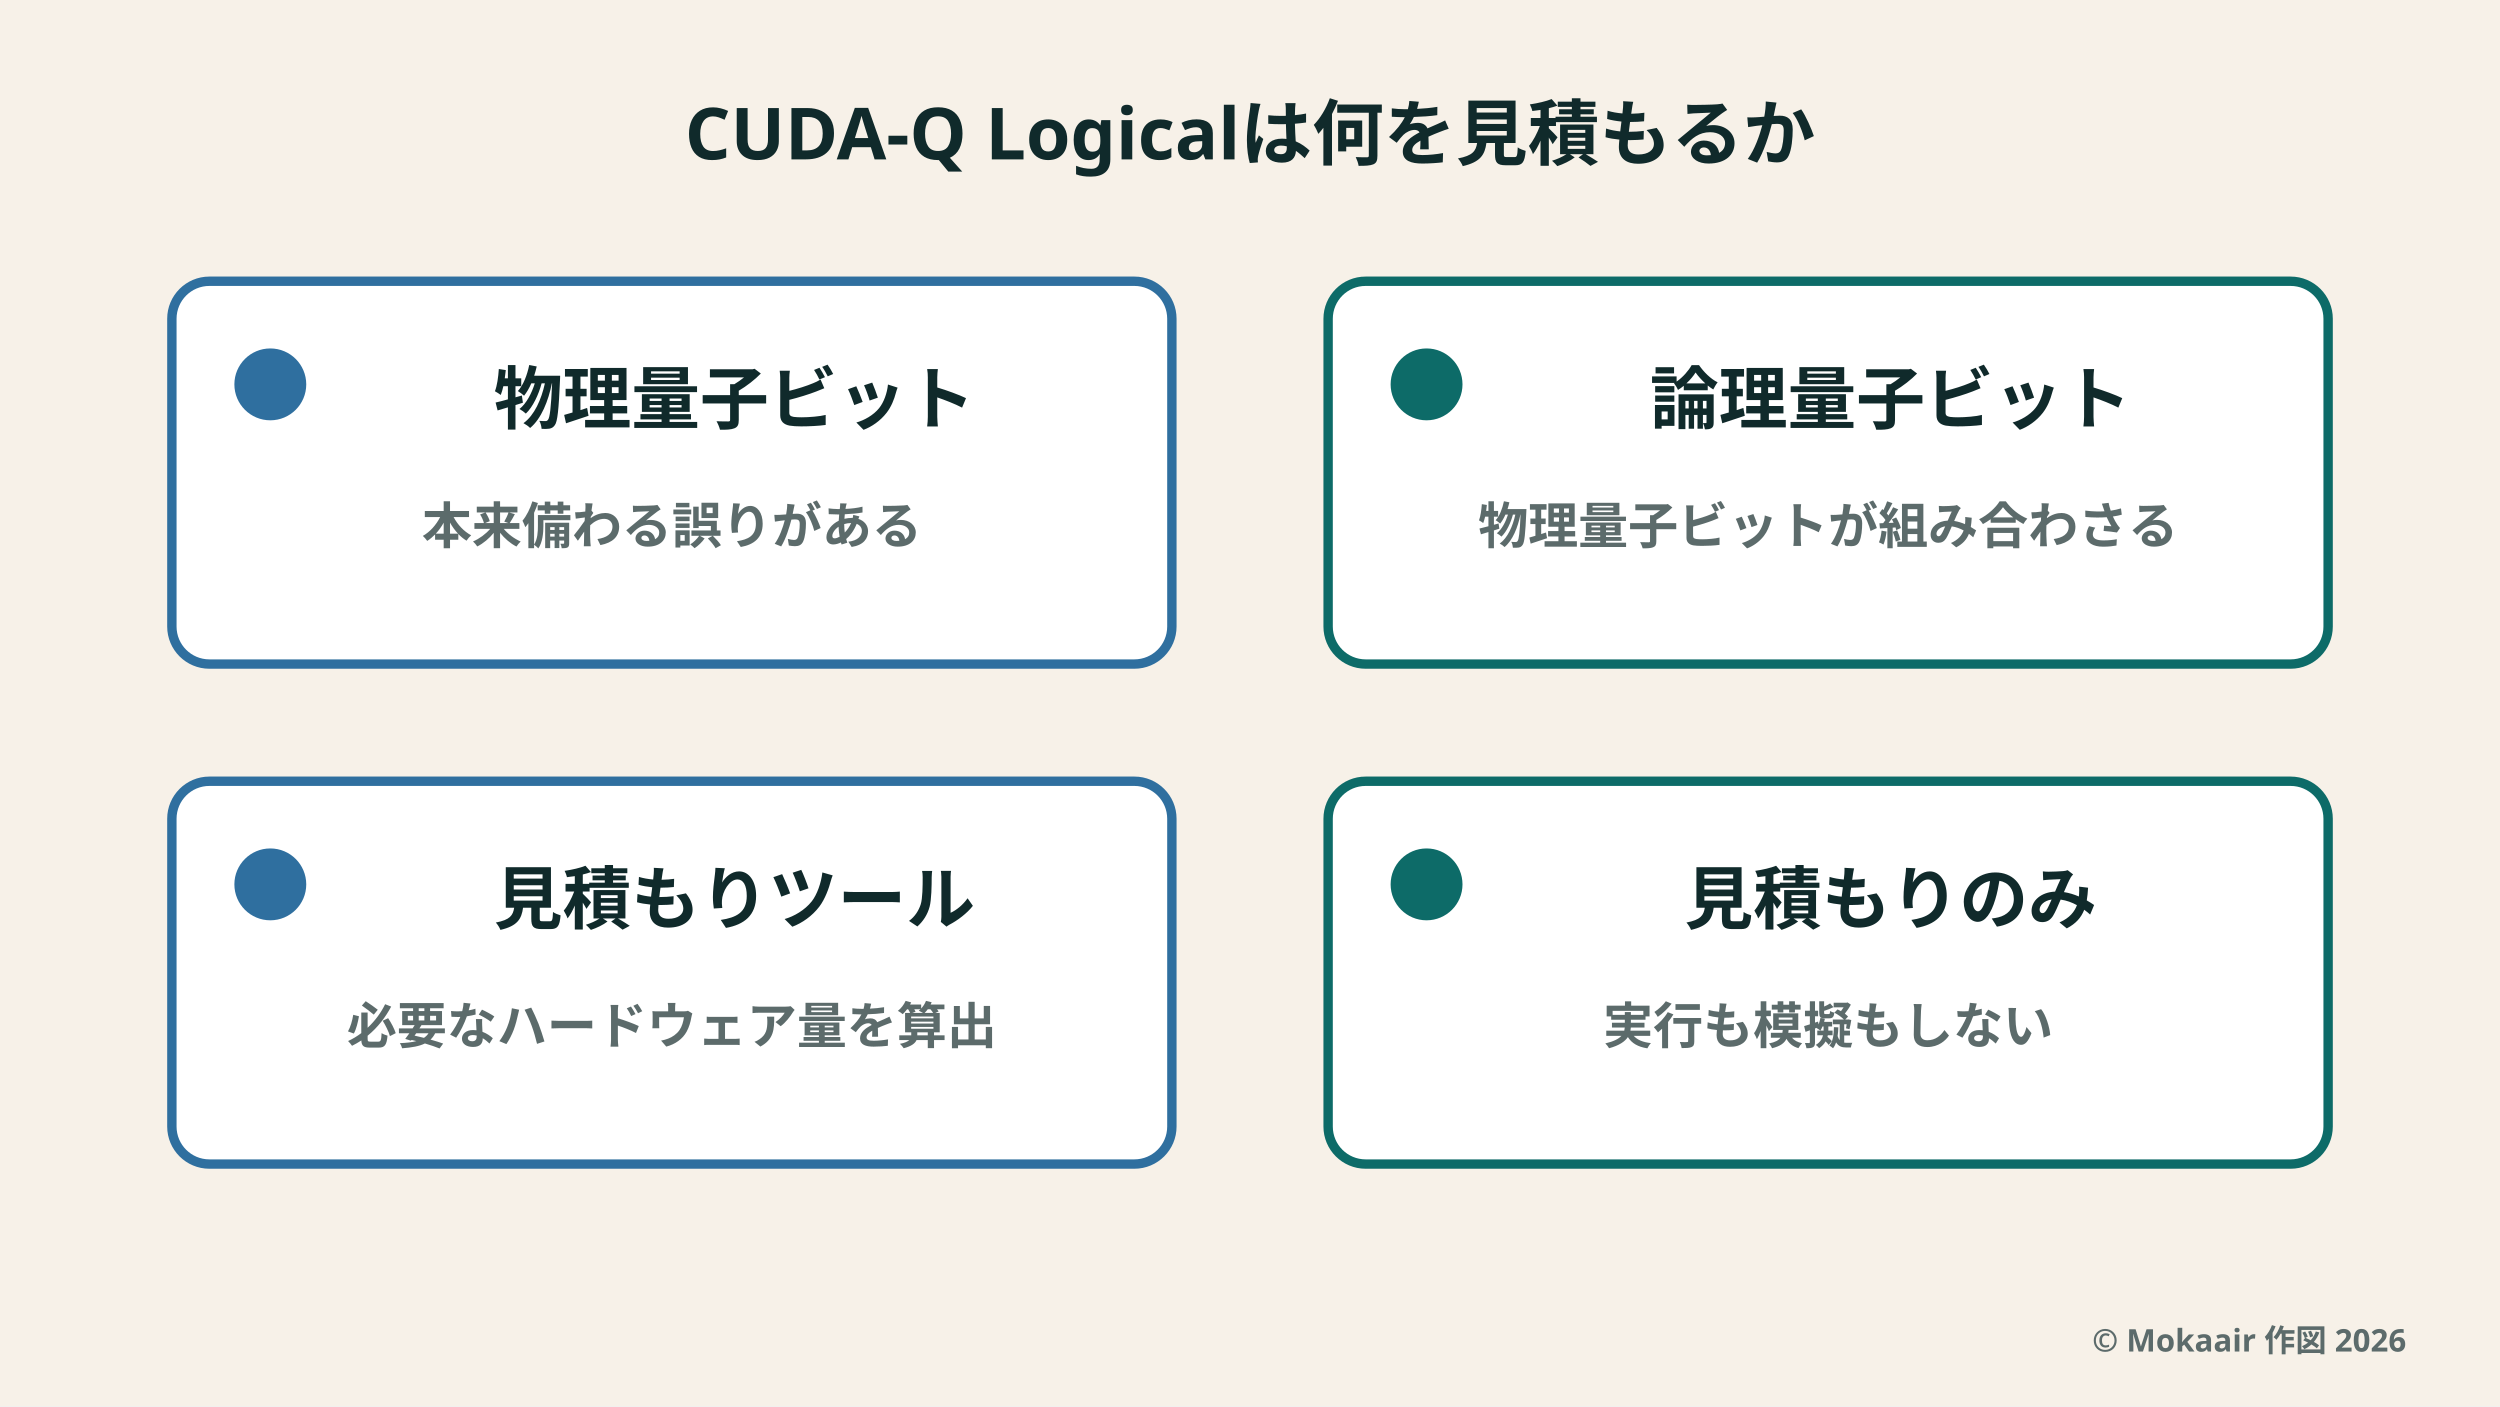
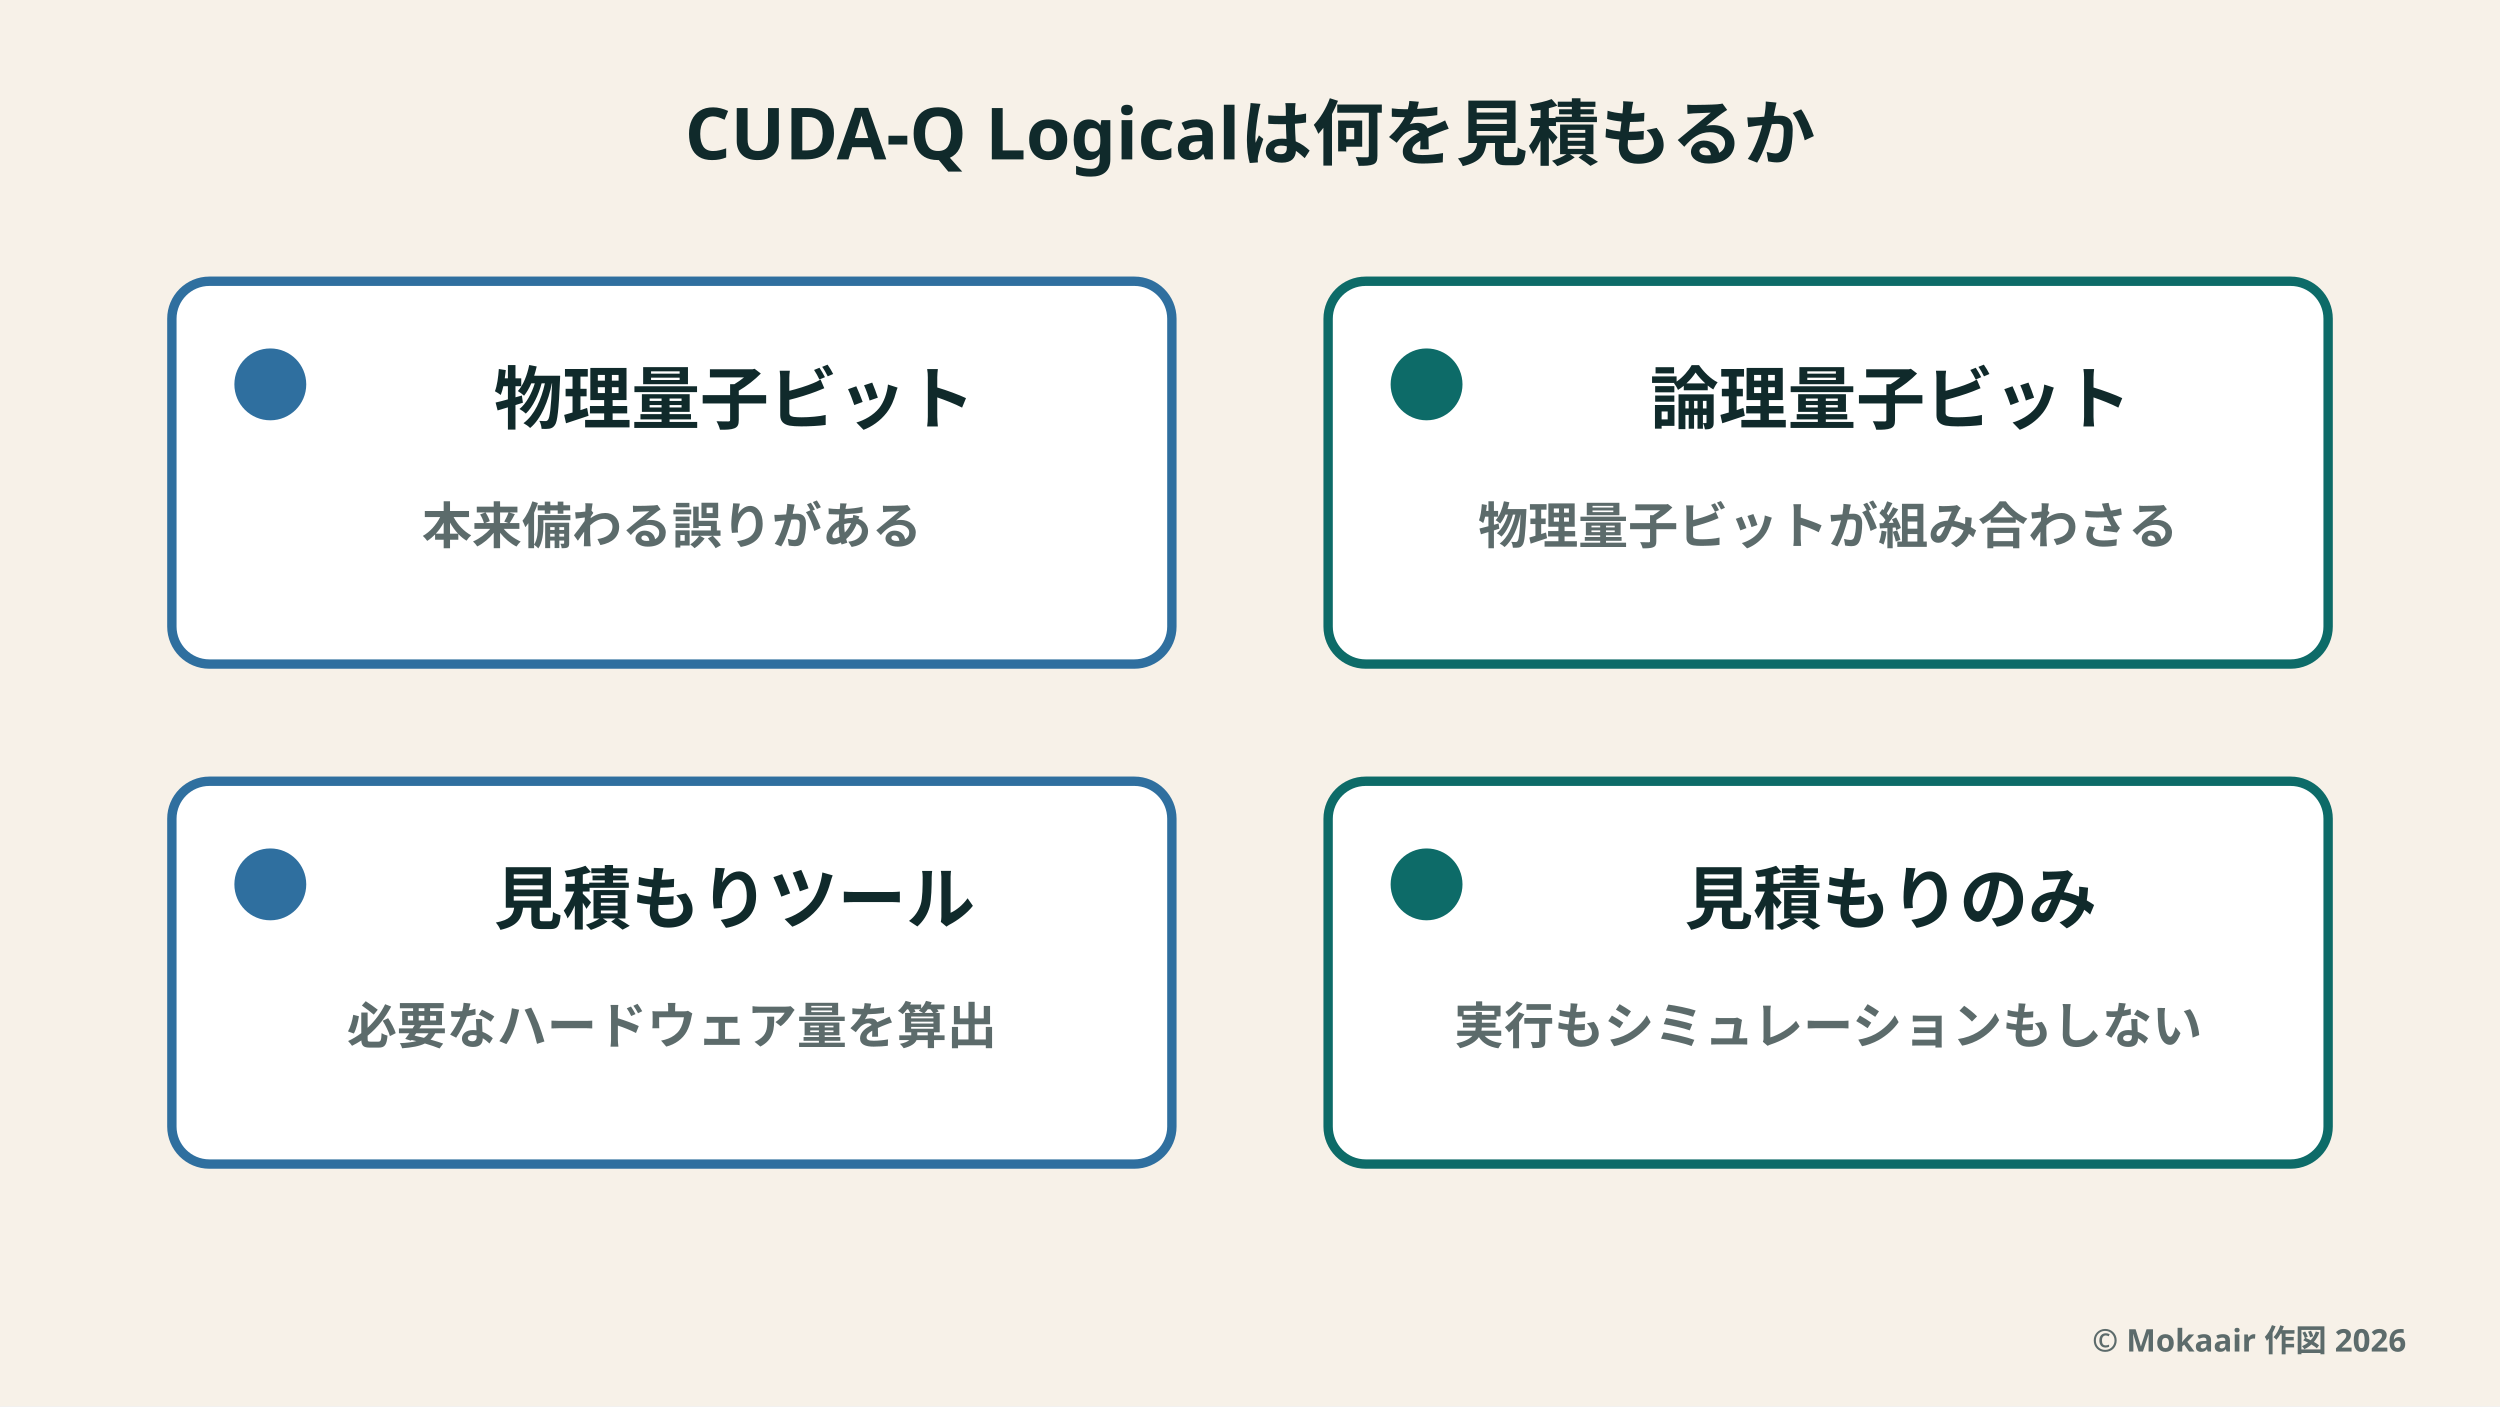
<svg xmlns="http://www.w3.org/2000/svg" viewBox="0 0 1600 900" width="1600" height="900" role="img" aria-labelledby="title desc" font-family="'Microsoft JhengHei','Noto Sans TC',sans-serif">
  <rect width="1600" height="900" fill="#F7F1E8" />
  <text x="800" y="102" font-size="46" font-weight="600" fill="#102A2B" text-anchor="middle">CUDA-Q Logicalは何を見積もるか</text>
  <rect x="110" y="180" width="640" height="245" rx="24" fill="#FFFFFF" stroke="#2F6F9F" stroke-width="6" />
  <circle cx="173" cy="246" r="23" fill="#2F6F9F" stroke="none" stroke-width="6" />
  <text x="470" y="271" font-size="44" font-weight="600" fill="#102A2B" text-anchor="middle">物理量子ビット</text>
  <text x="430" y="348" font-size="32" font-weight="600" fill="#5C6B6B" text-anchor="middle">本来備わる誤りがある</text>
  <rect x="850" y="180" width="640" height="245" rx="24" fill="#FFFFFF" stroke="#0D6B68" stroke-width="6" />
  <circle cx="913" cy="246" r="23" fill="#0D6B68" stroke="none" stroke-width="6" />
  <text x="1210" y="271" font-size="44" font-weight="600" fill="#102A2B" text-anchor="middle">論理量子ビット</text>
  <text x="1170" y="348" font-size="32" font-weight="600" fill="#5C6B6B" text-anchor="middle">物理量子ビットが組み合わさる</text>
  <rect x="110" y="500" width="640" height="245" rx="24" fill="#FFFFFF" stroke="#2F6F9F" stroke-width="6" />
  <circle cx="173" cy="566" r="23" fill="#2F6F9F" stroke="none" stroke-width="6" />
  <text x="470" y="591" font-size="44" font-weight="600" fill="#102A2B" text-anchor="middle">見積もりツール</text>
  <text x="430" y="668" font-size="32" font-weight="600" fill="#5C6B6B" text-anchor="middle">必要なハードウェア量を算出</text>
  <rect x="850" y="500" width="640" height="245" rx="24" fill="#FFFFFF" stroke="#0D6B68" stroke-width="6" />
  <circle cx="913" cy="566" r="23" fill="#0D6B68" stroke="none" stroke-width="6" />
  <text x="1210" y="591" font-size="44" font-weight="600" fill="#102A2B" text-anchor="middle">見積もりのみ</text>
-   <text x="1170" y="668" font-size="32" font-weight="600" fill="#5C6B6B" text-anchor="middle">実行も模擬もしない</text>
+   <text x="1170" y="668" font-size="32" font-weight="600" fill="#5C6B6B" text-anchor="middle">実行もシミュレーションもしない</text>
  <text x="1540" y="865" font-size="20" font-weight="600" fill="#5C6B6B" text-anchor="end">© Mokaair 作図 2026</text>
</svg>
